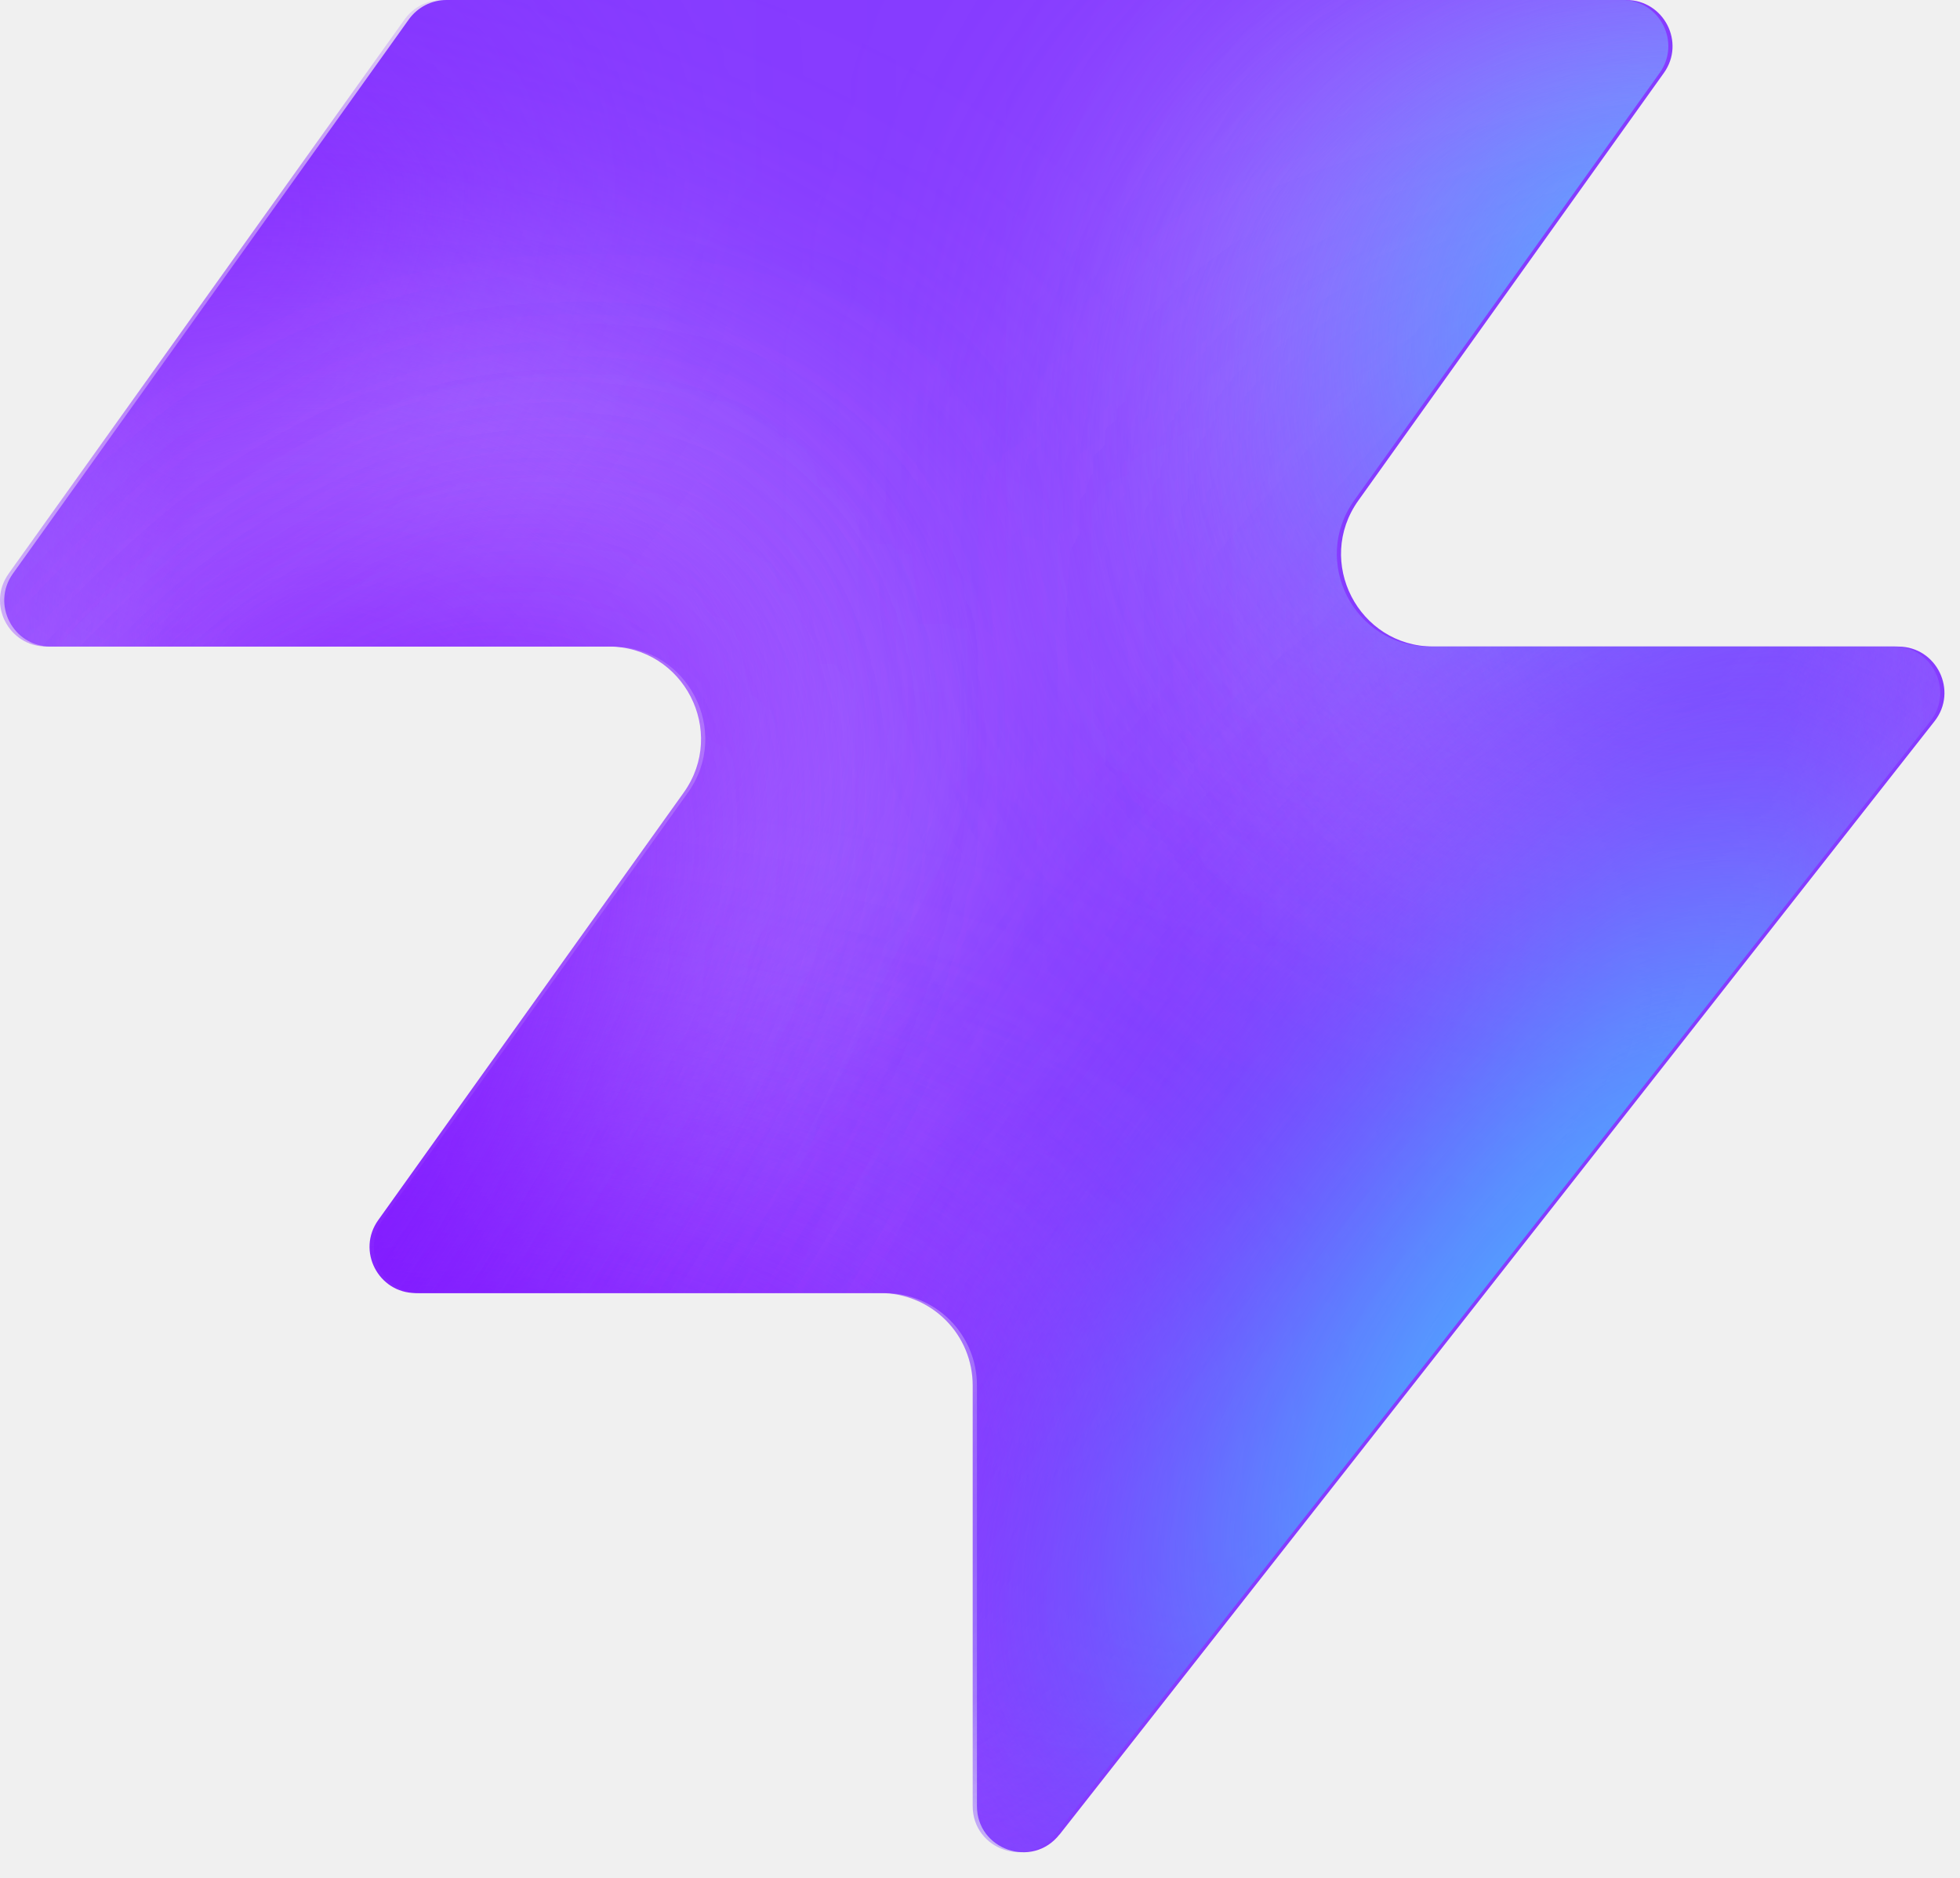
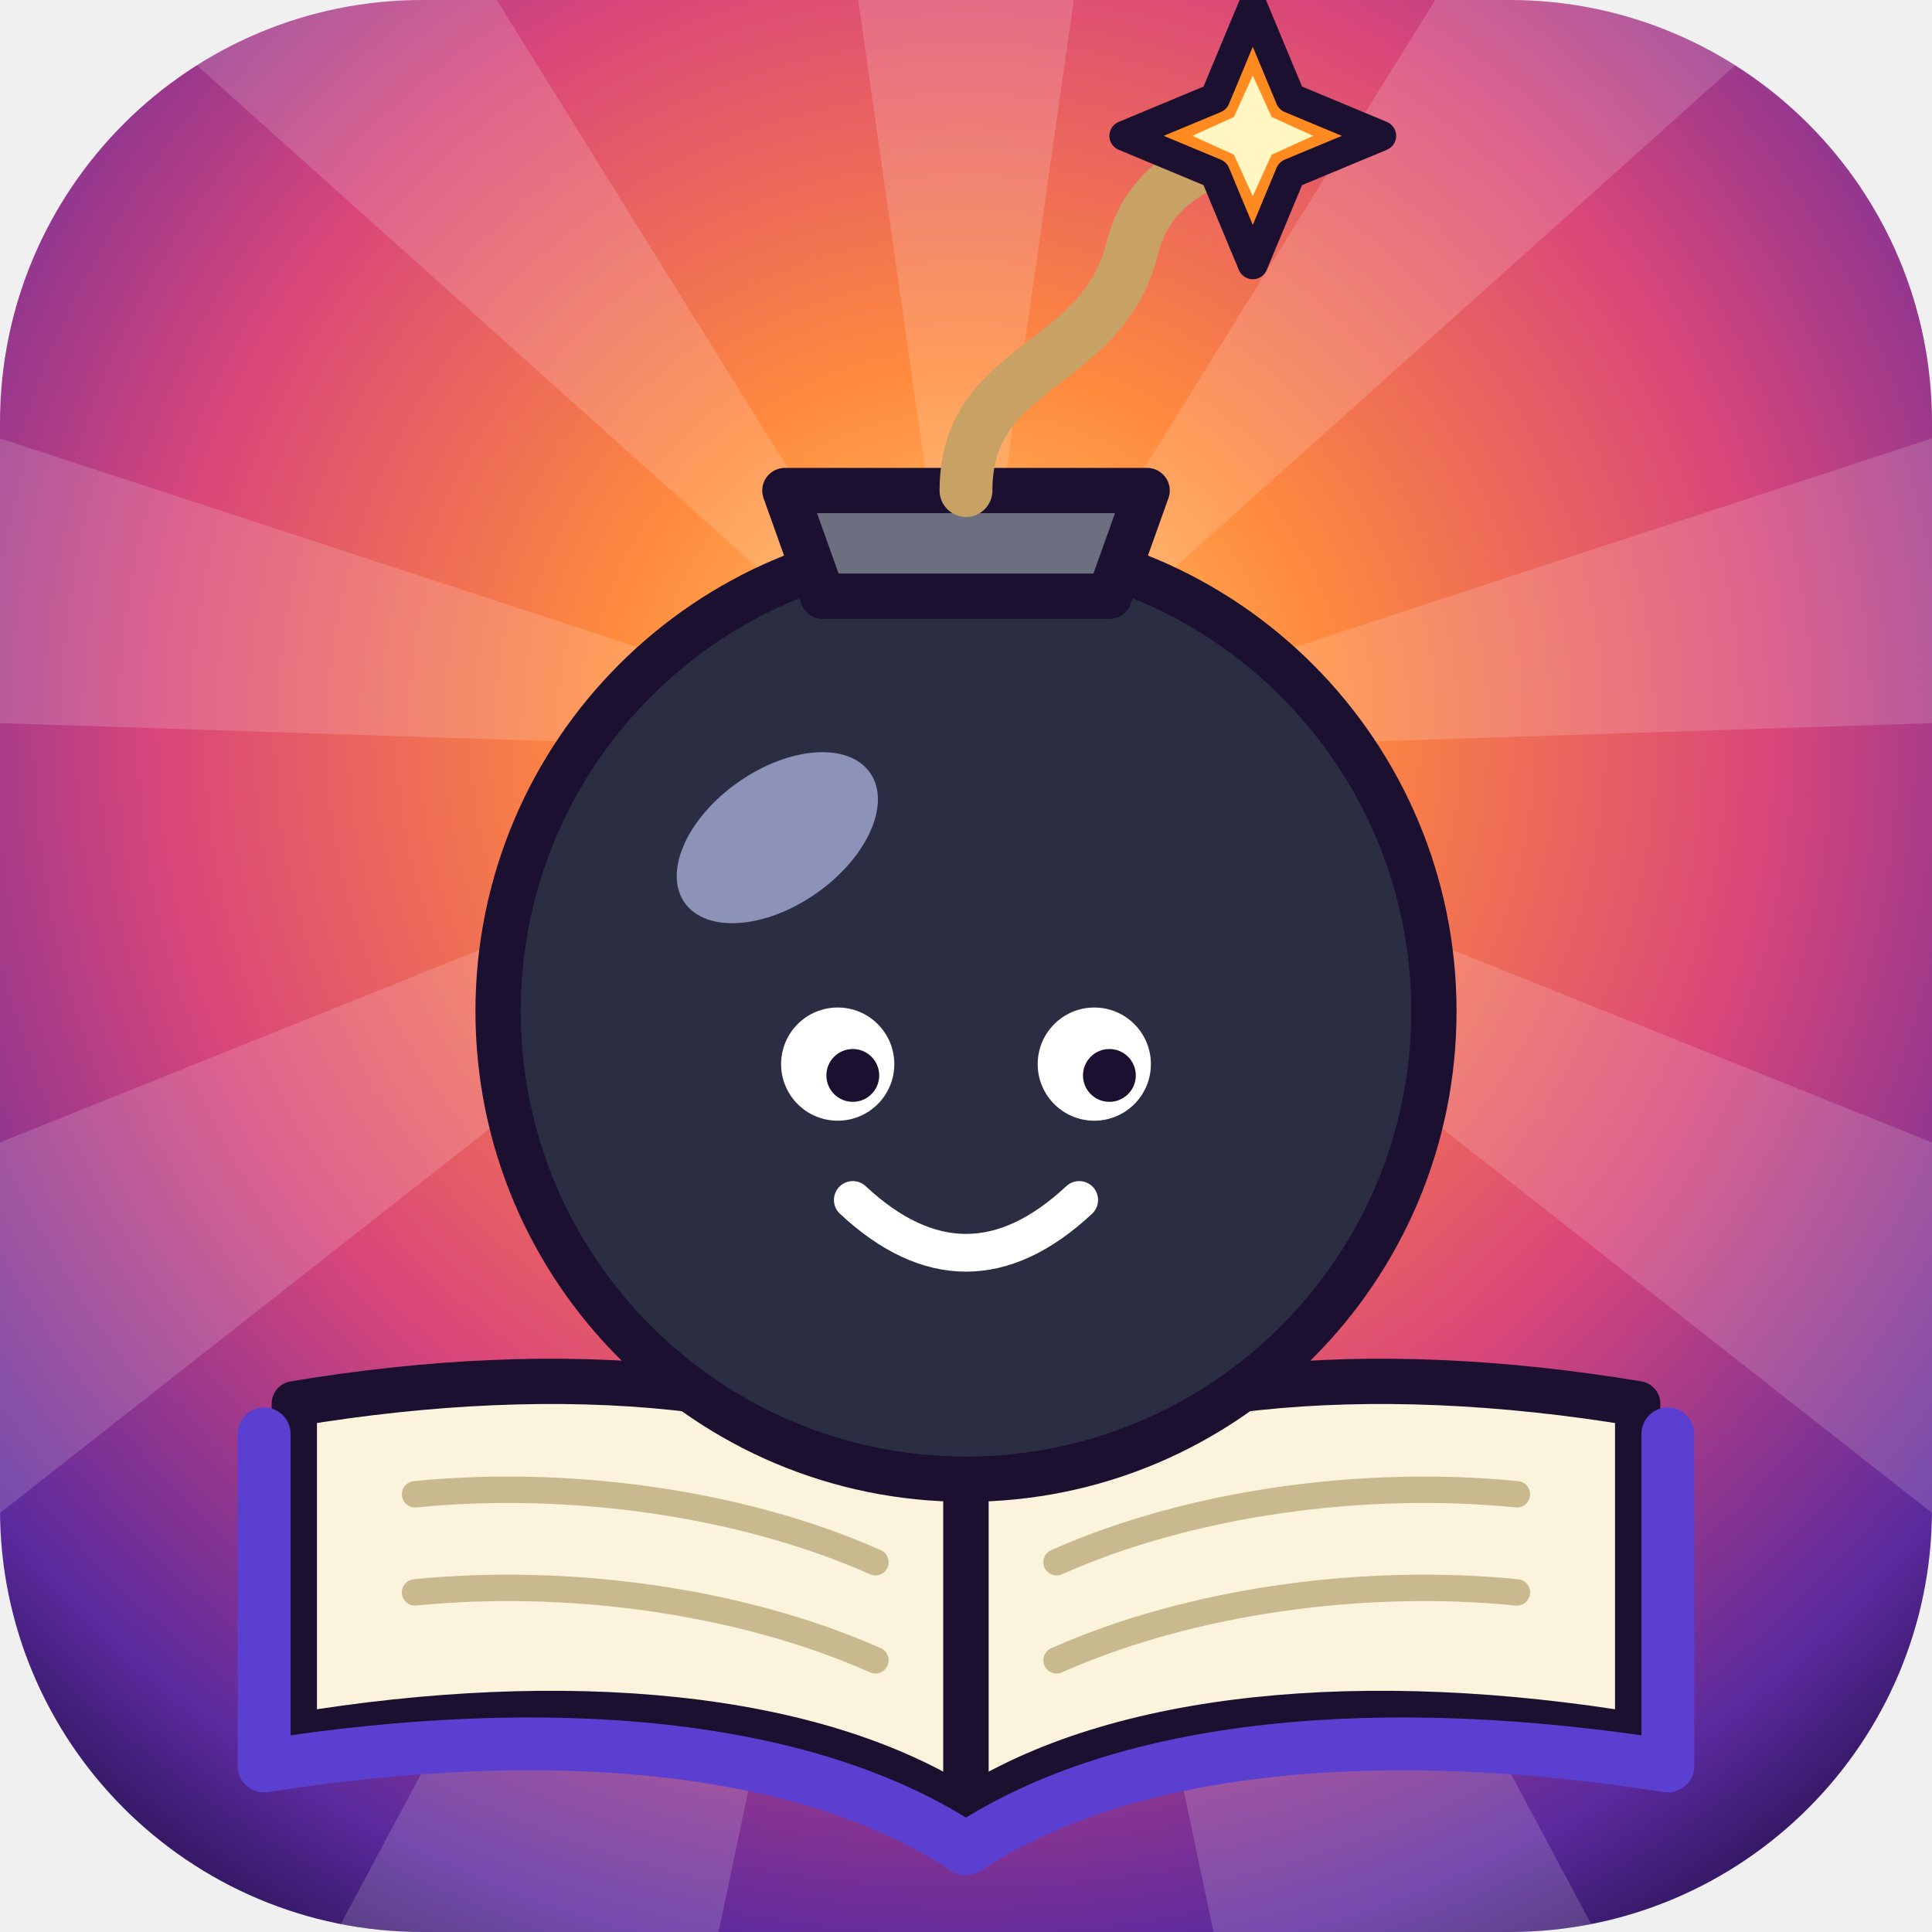
- <svg xmlns="http://www.w3.org/2000/svg" width="48" height="46" fill="none" viewBox="0 0 48 46">
-   <path fill="#863bff" d="M25.946 44.938c-.664.845-2.021.375-2.021-.698V33.937a2.26 2.26 0 0 0-2.262-2.262H10.287c-.92 0-1.456-1.04-.92-1.788l7.48-10.471c1.07-1.497 0-3.578-1.842-3.578H1.237c-.92 0-1.456-1.04-.92-1.788L10.013.474c.214-.297.556-.474.92-.474h28.894c.92 0 1.456 1.04.92 1.788l-7.48 10.471c-1.07 1.498 0 3.579 1.842 3.579h11.377c.943 0 1.473 1.088.89 1.83L25.947 44.94z" style="fill:#863bff;fill:color(display-p3 .525 .23 1);fill-opacity:1" />
-   <mask id="a" width="48" height="46" x="0" y="0" maskUnits="userSpaceOnUse" style="mask-type:alpha">
-     <path fill="#000" d="M25.842 44.938c-.664.844-2.021.375-2.021-.698V33.937a2.26 2.26 0 0 0-2.262-2.262H10.183c-.92 0-1.456-1.04-.92-1.788l7.48-10.471c1.07-1.498 0-3.579-1.842-3.579H1.133c-.92 0-1.456-1.04-.92-1.787L9.91.473c.214-.297.556-.474.92-.474h28.894c.92 0 1.456 1.04.92 1.788l-7.48 10.471c-1.07 1.498 0 3.578 1.842 3.578h11.377c.943 0 1.473 1.088.89 1.832L25.843 44.94z" style="fill:#000;fill-opacity:1" />
-   </mask>
-   <g mask="url(#a)">
-     <g filter="url(#b)">
-       <ellipse cx="5.508" cy="14.704" fill="#ede6ff" rx="5.508" ry="14.704" style="fill:#ede6ff;fill:color(display-p3 .927 .903 1);fill-opacity:1" transform="matrix(.00324 1 1 -.00324 -4.47 31.516)" />
+ <svg xmlns="http://www.w3.org/2000/svg" viewBox="0 0 512 512" role="img" aria-label="Keep learning and nobody explodes">
+   <defs>
+     <radialGradient id="bg" cx="50%" cy="38%" r="75%">
+       <stop offset="0" stop-color="#ffcf6b" />
+       <stop offset=".25" stop-color="#ff8a3d" />
+       <stop offset=".55" stop-color="#d9467a" />
+       <stop offset=".85" stop-color="#5b2a9e" />
+       <stop offset="1" stop-color="#1c0d40" />
+     </radialGradient>
+     <clipPath id="clip">
+       <rect width="512" height="512" rx="112" />
+     </clipPath>
+   </defs>
+   <g clip-path="url(#clip)">
+     <rect width="512" height="512" fill="url(#bg)" />
+     <g opacity=".16" fill="#fff" transform="translate(256 200)">
+       <path id="ray" d="M0 0 L-60 -420 L60 -420Z" />
+       <use href="#ray" transform="rotate(40)" />
+       <use href="#ray" transform="rotate(80)" />
+       <use href="#ray" transform="rotate(120)" />
+       <use href="#ray" transform="rotate(160)" />
+       <use href="#ray" transform="rotate(200)" />
+       <use href="#ray" transform="rotate(240)" />
+       <use href="#ray" transform="rotate(280)" />
+       <use href="#ray" transform="rotate(320)" />
    </g>
-     <g filter="url(#c)">
-       <ellipse cx="10.399" cy="29.851" fill="#ede6ff" rx="10.399" ry="29.851" style="fill:#ede6ff;fill:color(display-p3 .927 .903 1);fill-opacity:1" transform="matrix(.00324 1 1 -.00324 -39.328 7.883)" />
+     <g stroke="#1b1030" stroke-width="12" stroke-linejoin="round" stroke-linecap="round">
+       <path d="M256 392 C216 366 150 360 78 372 L78 460 C150 448 216 454 256 480Z" fill="#fbf3dc" />
+       <path d="M256 392 C296 366 362 360 434 372 L434 460 C362 448 296 454 256 480Z" fill="#fbf3dc" />
+       <path d="M78 372 L78 460 L256 480 L256 392Z" fill="none" stroke="none" />
+       <path d="M70 380 L70 468 C146 456 214 462 256 490 C298 462 366 456 442 468 L442 380" fill="none" stroke="#5b3fd1" stroke-width="14" />
+       <g stroke="#c9b98f" stroke-width="7" fill="none">
+         <path d="M110 396 C150 392 196 398 232 414" />
+         <path d="M110 422 C150 418 196 424 232 440" />
+         <path d="M402 396 C362 392 316 398 280 414" />
+         <path d="M402 422 C362 418 316 424 280 440" />
+       </g>
+       <circle cx="256" cy="268" r="124" fill="#2b2d42" />
+       <path d="M218 158 L294 158 L304 130 L208 130Z" fill="#6b6f80" />
+       <path d="M256 130 C256 96 292 98 300 66 C304 50 316 44 328 40" fill="none" stroke="#c8a165" stroke-width="14" />
    </g>
-     <g filter="url(#d)">
-       <ellipse cx="5.508" cy="30.487" fill="#7e14ff" rx="5.508" ry="30.487" style="fill:#7e14ff;fill:color(display-p3 .492 .077 1);fill-opacity:1" transform="rotate(89.814 -25.913 -14.639)scale(1 -1)" />
+     <ellipse cx="206" cy="222" rx="30" ry="18" transform="rotate(-35 206 222)" fill="#8d93b8" />
+     <g fill="#fff">
+       <circle cx="222" cy="282" r="15" />
+       <circle cx="290" cy="282" r="15" />
    </g>
-     <g filter="url(#e)">
-       <ellipse cx="5.508" cy="30.599" fill="#7e14ff" rx="5.508" ry="30.599" style="fill:#7e14ff;fill:color(display-p3 .492 .077 1);fill-opacity:1" transform="rotate(89.814 -32.644 -3.334)scale(1 -1)" />
+     <g fill="#1b1030">
+       <circle cx="226" cy="285" r="7" />
+       <circle cx="294" cy="285" r="7" />
    </g>
-     <g filter="url(#f)">
-       <ellipse cx="5.508" cy="30.599" fill="#7e14ff" rx="5.508" ry="30.599" style="fill:#7e14ff;fill:color(display-p3 .492 .077 1);fill-opacity:1" transform="matrix(.00324 1 1 -.00324 -34.34 30.47)" />
-     </g>
-     <g filter="url(#g)">
-       <ellipse cx="14.072" cy="22.078" fill="#ede6ff" rx="14.072" ry="22.078" style="fill:#ede6ff;fill:color(display-p3 .927 .903 1);fill-opacity:1" transform="rotate(93.35 24.506 48.493)scale(-1 1)" />
-     </g>
-     <g filter="url(#h)">
-       <ellipse cx="3.47" cy="21.501" fill="#7e14ff" rx="3.47" ry="21.501" style="fill:#7e14ff;fill:color(display-p3 .492 .077 1);fill-opacity:1" transform="rotate(89.009 28.708 47.59)scale(-1 1)" />
-     </g>
-     <g filter="url(#i)">
-       <ellipse cx="3.47" cy="21.501" fill="#7e14ff" rx="3.47" ry="21.501" style="fill:#7e14ff;fill:color(display-p3 .492 .077 1);fill-opacity:1" transform="rotate(89.009 28.708 47.59)scale(-1 1)" />
-     </g>
-     <g filter="url(#j)">
-       <ellipse cx=".387" cy="8.972" fill="#7e14ff" rx="4.407" ry="29.108" style="fill:#7e14ff;fill:color(display-p3 .492 .077 1);fill-opacity:1" transform="rotate(39.51 .387 8.972)" />
-     </g>
-     <g filter="url(#k)">
-       <ellipse cx="47.523" cy="-6.092" fill="#7e14ff" rx="4.407" ry="29.108" style="fill:#7e14ff;fill:color(display-p3 .492 .077 1);fill-opacity:1" transform="rotate(37.892 47.523 -6.092)" />
-     </g>
-     <g filter="url(#l)">
-       <ellipse cx="41.412" cy="6.333" fill="#47bfff" rx="5.971" ry="9.665" style="fill:#47bfff;fill:color(display-p3 .28 .748 1);fill-opacity:1" transform="rotate(37.892 41.412 6.333)" />
-     </g>
-     <g filter="url(#m)">
-       <ellipse cx="-1.879" cy="38.332" fill="#7e14ff" rx="4.407" ry="29.108" style="fill:#7e14ff;fill:color(display-p3 .492 .077 1);fill-opacity:1" transform="rotate(37.892 -1.88 38.332)" />
-     </g>
-     <g filter="url(#n)">
-       <ellipse cx="-1.879" cy="38.332" fill="#7e14ff" rx="4.407" ry="29.108" style="fill:#7e14ff;fill:color(display-p3 .492 .077 1);fill-opacity:1" transform="rotate(37.892 -1.88 38.332)" />
-     </g>
-     <g filter="url(#o)">
-       <ellipse cx="35.651" cy="29.907" fill="#7e14ff" rx="4.407" ry="29.108" style="fill:#7e14ff;fill:color(display-p3 .492 .077 1);fill-opacity:1" transform="rotate(37.892 35.651 29.907)" />
-     </g>
-     <g filter="url(#p)">
-       <ellipse cx="38.418" cy="32.4" fill="#47bfff" rx="5.971" ry="15.297" style="fill:#47bfff;fill:color(display-p3 .28 .748 1);fill-opacity:1" transform="rotate(37.892 38.418 32.4)" />
+     <path d="M226 318 Q256 346 286 318" fill="none" stroke="#fff" stroke-width="10" stroke-linecap="round" />
+     <g transform="translate(332 36)">
+       <path d="M0 -34 L10 -10 L34 0 L10 10 L0 34 L-10 10 L-34 0 L-10 -10Z" fill="#ff8a1f" stroke="#1b1030" stroke-width="8" stroke-linejoin="round" />
+       <path d="M0 -16 L5 -5 L16 0 L5 5 L0 16 L-5 5 L-16 0 L-5 -5Z" fill="#fff6c2" />
    </g>
  </g>
-   <defs>
-     <filter id="b" width="60.045" height="41.654" x="-19.77" y="16.149" color-interpolation-filters="sRGB" filterUnits="userSpaceOnUse">
-       <feFlood flood-opacity="0" result="BackgroundImageFix" />
-       <feBlend in="SourceGraphic" in2="BackgroundImageFix" result="shape" />
-       <feGaussianBlur result="effect1_foregroundBlur_2002_17158" stdDeviation="7.659" />
-     </filter>
-     <filter id="c" width="90.34" height="51.437" x="-54.613" y="-7.533" color-interpolation-filters="sRGB" filterUnits="userSpaceOnUse">
-       <feFlood flood-opacity="0" result="BackgroundImageFix" />
-       <feBlend in="SourceGraphic" in2="BackgroundImageFix" result="shape" />
-       <feGaussianBlur result="effect1_foregroundBlur_2002_17158" stdDeviation="7.659" />
-     </filter>
-     <filter id="d" width="79.355" height="29.4" x="-49.64" y="2.03" color-interpolation-filters="sRGB" filterUnits="userSpaceOnUse">
-       <feFlood flood-opacity="0" result="BackgroundImageFix" />
-       <feBlend in="SourceGraphic" in2="BackgroundImageFix" result="shape" />
-       <feGaussianBlur result="effect1_foregroundBlur_2002_17158" stdDeviation="4.596" />
-     </filter>
-     <filter id="e" width="79.579" height="29.4" x="-45.045" y="20.029" color-interpolation-filters="sRGB" filterUnits="userSpaceOnUse">
-       <feFlood flood-opacity="0" result="BackgroundImageFix" />
-       <feBlend in="SourceGraphic" in2="BackgroundImageFix" result="shape" />
-       <feGaussianBlur result="effect1_foregroundBlur_2002_17158" stdDeviation="4.596" />
-     </filter>
-     <filter id="f" width="79.579" height="29.4" x="-43.513" y="21.178" color-interpolation-filters="sRGB" filterUnits="userSpaceOnUse">
-       <feFlood flood-opacity="0" result="BackgroundImageFix" />
-       <feBlend in="SourceGraphic" in2="BackgroundImageFix" result="shape" />
-       <feGaussianBlur result="effect1_foregroundBlur_2002_17158" stdDeviation="4.596" />
-     </filter>
-     <filter id="g" width="74.749" height="58.852" x="15.756" y="-17.901" color-interpolation-filters="sRGB" filterUnits="userSpaceOnUse">
-       <feFlood flood-opacity="0" result="BackgroundImageFix" />
-       <feBlend in="SourceGraphic" in2="BackgroundImageFix" result="shape" />
-       <feGaussianBlur result="effect1_foregroundBlur_2002_17158" stdDeviation="7.659" />
-     </filter>
-     <filter id="h" width="61.377" height="25.362" x="23.548" y="2.284" color-interpolation-filters="sRGB" filterUnits="userSpaceOnUse">
-       <feFlood flood-opacity="0" result="BackgroundImageFix" />
-       <feBlend in="SourceGraphic" in2="BackgroundImageFix" result="shape" />
-       <feGaussianBlur result="effect1_foregroundBlur_2002_17158" stdDeviation="4.596" />
-     </filter>
-     <filter id="i" width="61.377" height="25.362" x="23.548" y="2.284" color-interpolation-filters="sRGB" filterUnits="userSpaceOnUse">
-       <feFlood flood-opacity="0" result="BackgroundImageFix" />
-       <feBlend in="SourceGraphic" in2="BackgroundImageFix" result="shape" />
-       <feGaussianBlur result="effect1_foregroundBlur_2002_17158" stdDeviation="4.596" />
-     </filter>
-     <filter id="j" width="56.045" height="63.649" x="-27.636" y="-22.853" color-interpolation-filters="sRGB" filterUnits="userSpaceOnUse">
-       <feFlood flood-opacity="0" result="BackgroundImageFix" />
-       <feBlend in="SourceGraphic" in2="BackgroundImageFix" result="shape" />
-       <feGaussianBlur result="effect1_foregroundBlur_2002_17158" stdDeviation="4.596" />
-     </filter>
-     <filter id="k" width="54.814" height="64.646" x="20.116" y="-38.415" color-interpolation-filters="sRGB" filterUnits="userSpaceOnUse">
-       <feFlood flood-opacity="0" result="BackgroundImageFix" />
-       <feBlend in="SourceGraphic" in2="BackgroundImageFix" result="shape" />
-       <feGaussianBlur result="effect1_foregroundBlur_2002_17158" stdDeviation="4.596" />
-     </filter>
-     <filter id="l" width="33.541" height="35.313" x="24.641" y="-11.323" color-interpolation-filters="sRGB" filterUnits="userSpaceOnUse">
-       <feFlood flood-opacity="0" result="BackgroundImageFix" />
-       <feBlend in="SourceGraphic" in2="BackgroundImageFix" result="shape" />
-       <feGaussianBlur result="effect1_foregroundBlur_2002_17158" stdDeviation="4.596" />
-     </filter>
-     <filter id="m" width="54.814" height="64.646" x="-29.286" y="6.009" color-interpolation-filters="sRGB" filterUnits="userSpaceOnUse">
-       <feFlood flood-opacity="0" result="BackgroundImageFix" />
-       <feBlend in="SourceGraphic" in2="BackgroundImageFix" result="shape" />
-       <feGaussianBlur result="effect1_foregroundBlur_2002_17158" stdDeviation="4.596" />
-     </filter>
-     <filter id="n" width="54.814" height="64.646" x="-29.286" y="6.009" color-interpolation-filters="sRGB" filterUnits="userSpaceOnUse">
-       <feFlood flood-opacity="0" result="BackgroundImageFix" />
-       <feBlend in="SourceGraphic" in2="BackgroundImageFix" result="shape" />
-       <feGaussianBlur result="effect1_foregroundBlur_2002_17158" stdDeviation="4.596" />
-     </filter>
-     <filter id="o" width="54.814" height="64.646" x="8.244" y="-2.416" color-interpolation-filters="sRGB" filterUnits="userSpaceOnUse">
-       <feFlood flood-opacity="0" result="BackgroundImageFix" />
-       <feBlend in="SourceGraphic" in2="BackgroundImageFix" result="shape" />
-       <feGaussianBlur result="effect1_foregroundBlur_2002_17158" stdDeviation="4.596" />
-     </filter>
-     <filter id="p" width="39.409" height="43.623" x="18.713" y="10.588" color-interpolation-filters="sRGB" filterUnits="userSpaceOnUse">
-       <feFlood flood-opacity="0" result="BackgroundImageFix" />
-       <feBlend in="SourceGraphic" in2="BackgroundImageFix" result="shape" />
-       <feGaussianBlur result="effect1_foregroundBlur_2002_17158" stdDeviation="4.596" />
-     </filter>
-   </defs>
</svg>
